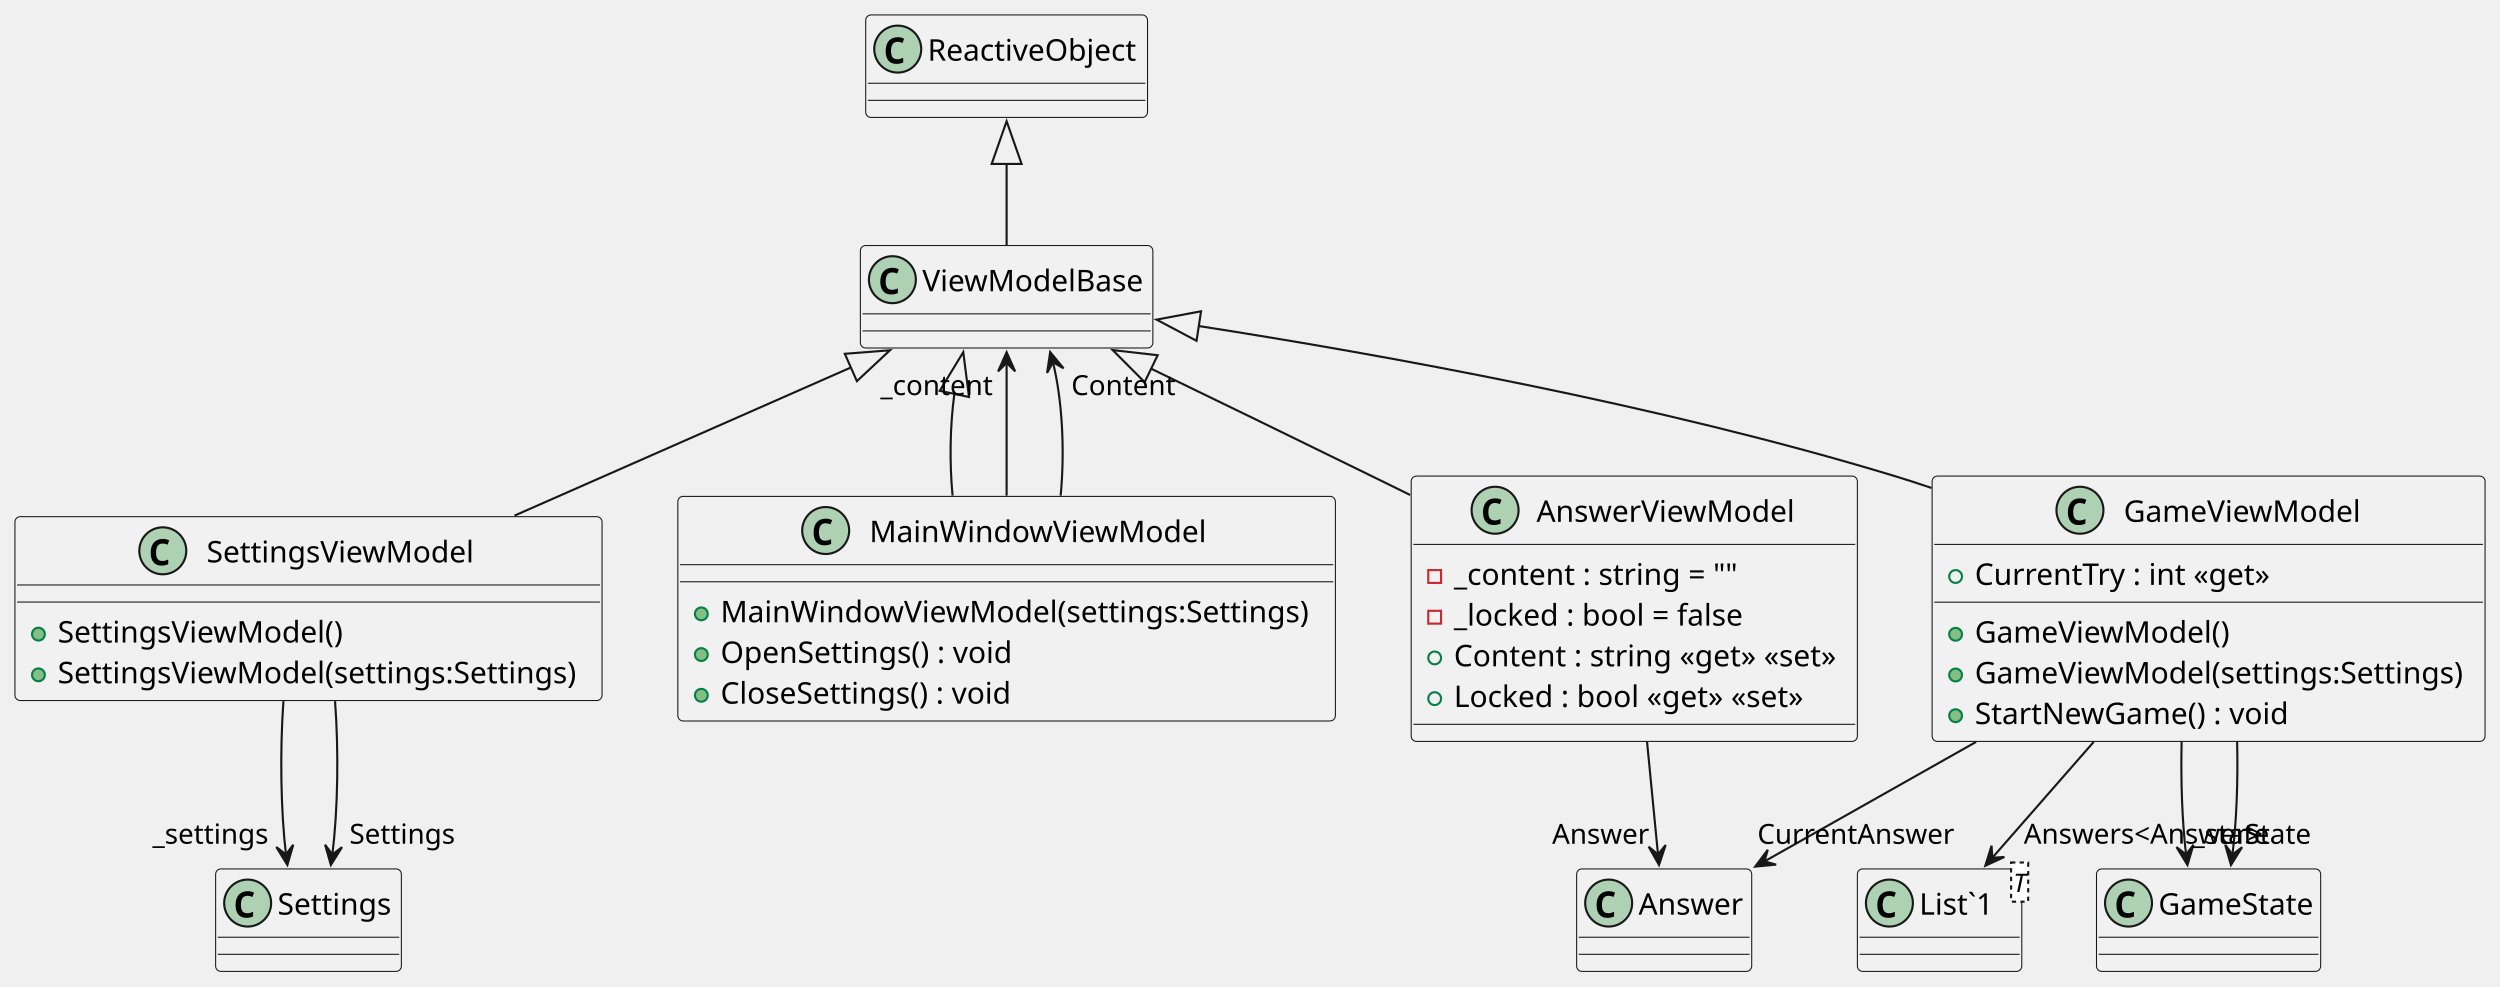
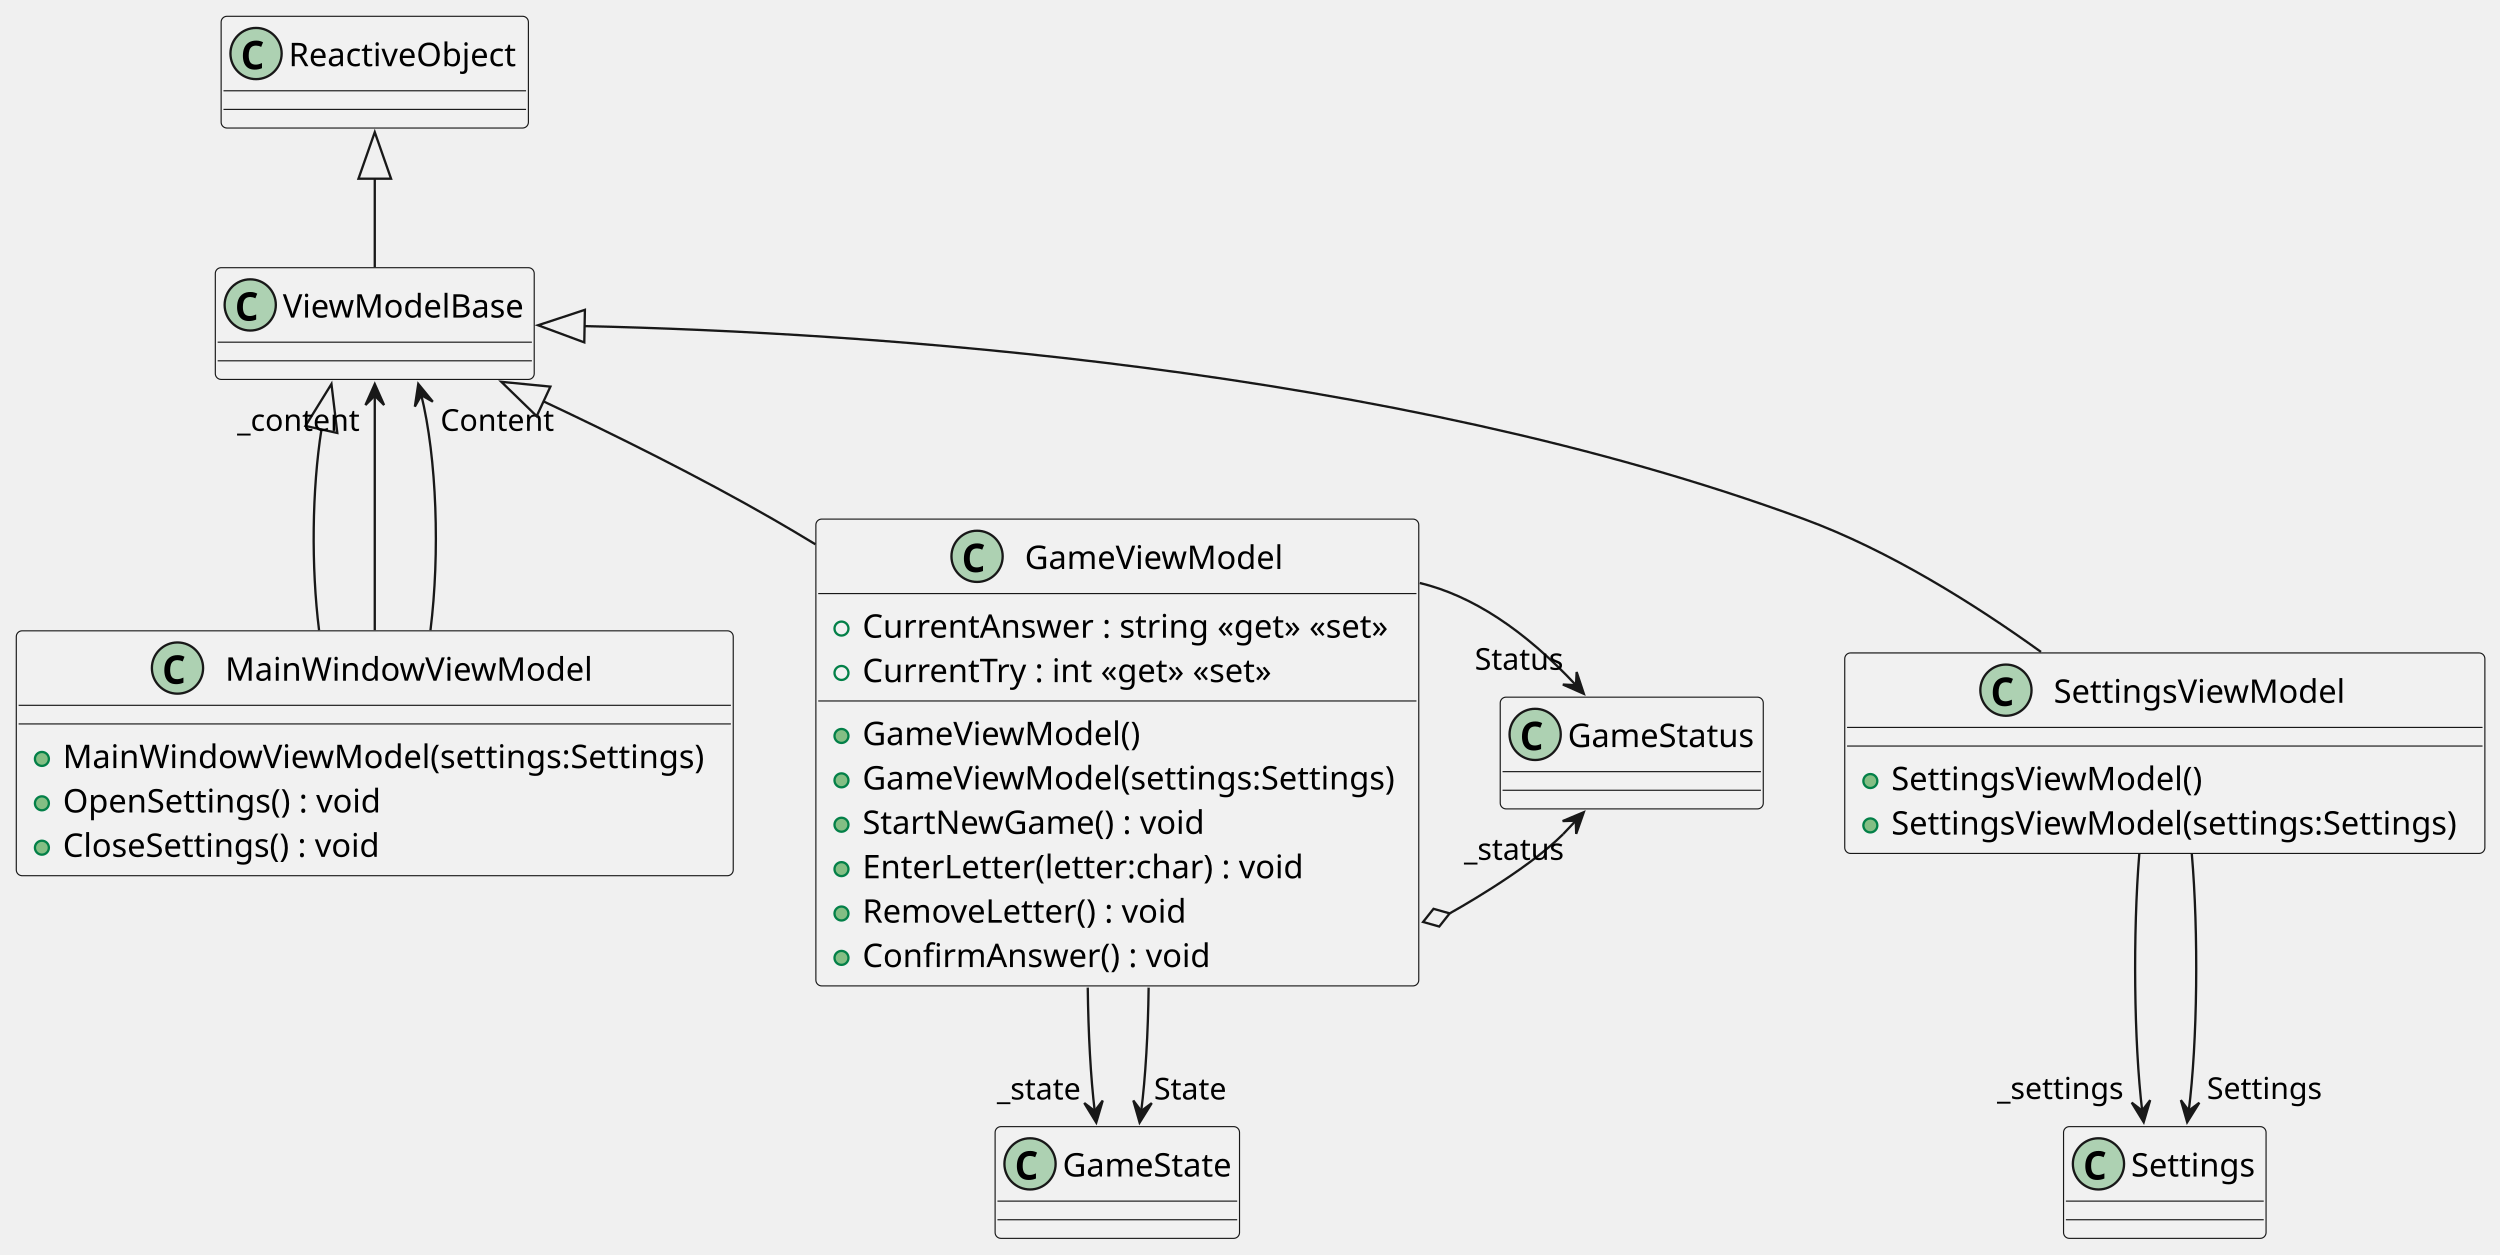
- <svg xmlns="http://www.w3.org/2000/svg" contentStyleType="text/css" height="462px" preserveAspectRatio="none" style="width:1171px;height:462px;background:#FFFFFF;" version="1.1" viewBox="0 0 1171 462" width="1171px" zoomAndPan="magnify">
+ <svg xmlns="http://www.w3.org/2000/svg" contentStyleType="text/css" height="539px" preserveAspectRatio="none" style="width:1074px;height:539px;background:#FFFFFF;" version="1.1" viewBox="0 0 1074 539" width="1074px" zoomAndPan="magnify">
  <defs />
  <g>
-     <g id="elem_AnswerViewModel">
-       <rect codeLine="1" fill="#F1F1F1" height="124.272" id="AnswerViewModel" rx="2.5" ry="2.5" style="stroke:#181818;stroke-width:0.5;" width="209" x="661" y="223" />
-       <ellipse cx="700.3" cy="239" fill="#ADD1B2" rx="11" ry="11" style="stroke:#181818;stroke-width:1.0;" />
-       <path d="M699.769,245.922 Q698.019,245.922 696.878,245.188 Q695.753,244.438 695.191,243.094 Q694.644,241.734 694.644,239.938 Q694.644,237.906 695.3,236.453 Q695.956,235 697.237,234.219 Q698.519,233.438 700.394,233.438 Q701.284,233.438 701.956,233.625 Q702.628,233.797 703.316,234.141 L702.503,236.156 Q701.878,235.844 701.331,235.719 Q700.8,235.594 700.316,235.594 Q699.144,235.594 698.441,236.125 Q697.737,236.656 697.441,237.609 Q697.144,238.562 697.144,239.828 Q697.144,241.844 697.862,242.812 Q698.581,243.766 700.175,243.766 Q700.769,243.766 701.394,243.609 Q702.019,243.453 702.847,243.078 L702.847,245.297 Q702.112,245.609 701.316,245.766 Q700.534,245.922 699.769,245.922 Z " fill="#000000" />
-       <text fill="#000000" font-family="sans-serif" font-size="14" lengthAdjust="spacing" textLength="123" x="719.7" y="244.432">AnswerViewModel</text>
-       <line style="stroke:#181818;stroke-width:0.5;" x1="662" x2="869" y1="255" y2="255" />
-       <rect fill="none" height="6" style="stroke:#C82930;stroke-width:1.0;" width="6" x="669" y="267.034" />
-       <text fill="#000000" font-family="sans-serif" font-size="14" lengthAdjust="spacing" textLength="137" x="681" y="273.966">_content : string = ""</text>
-       <rect fill="none" height="6" style="stroke:#C82930;stroke-width:1.0;" width="6" x="669" y="286.102" />
-       <text fill="#000000" font-family="sans-serif" font-size="14" lengthAdjust="spacing" textLength="138" x="681" y="293.034">_locked : bool = false</text>
-       <ellipse cx="672" cy="308.17" fill="none" rx="3" ry="3" style="stroke:#038048;stroke-width:1.0;" />
-       <text fill="#000000" font-family="sans-serif" font-size="14" lengthAdjust="spacing" textLength="183" x="681" y="312.102">Content : string «get» «set»</text>
-       <ellipse cx="672" cy="327.238" fill="none" rx="3" ry="3" style="stroke:#038048;stroke-width:1.0;" />
-       <text fill="#000000" font-family="sans-serif" font-size="14" lengthAdjust="spacing" textLength="165" x="681" y="331.17">Locked : bool «get» «set»</text>
-       <line style="stroke:#181818;stroke-width:0.5;" x1="662" x2="869" y1="339.272" y2="339.272" />
+     <g id="elem_MainWindowViewModel">
+       <rect codeLine="1" fill="#F1F1F1" height="105.204" id="MainWindowViewModel" rx="2.5" ry="2.5" style="stroke:#181818;stroke-width:0.5;" width="308" x="7" y="271" />
+       <ellipse cx="76.25" cy="287" fill="#ADD1B2" rx="11" ry="11" style="stroke:#181818;stroke-width:1.0;" />
+       <path d="M75.719,293.922 Q73.969,293.922 72.828,293.188 Q71.703,292.438 71.141,291.094 Q70.594,289.734 70.594,287.938 Q70.594,285.906 71.25,284.453 Q71.906,283 73.188,282.219 Q74.469,281.438 76.344,281.438 Q77.234,281.438 77.906,281.625 Q78.578,281.797 79.266,282.141 L78.453,284.156 Q77.828,283.844 77.281,283.719 Q76.75,283.594 76.266,283.594 Q75.094,283.594 74.391,284.125 Q73.688,284.656 73.391,285.609 Q73.094,286.562 73.094,287.828 Q73.094,289.844 73.812,290.812 Q74.531,291.766 76.125,291.766 Q76.719,291.766 77.344,291.609 Q77.969,291.453 78.797,291.078 L78.797,293.297 Q78.062,293.609 77.266,293.766 Q76.484,293.922 75.719,293.922 Z " fill="#000000" />
+       <text fill="#000000" font-family="sans-serif" font-size="14" lengthAdjust="spacing" textLength="161" x="96.75" y="292.432">MainWindowViewModel</text>
+       <line style="stroke:#181818;stroke-width:0.5;" x1="8" x2="314" y1="303" y2="303" />
+       <line style="stroke:#181818;stroke-width:0.5;" x1="8" x2="314" y1="311" y2="311" />
+       <ellipse cx="18" cy="326.034" fill="#84BE84" rx="3" ry="3" style="stroke:#038048;stroke-width:1.0;" />
+       <text fill="#000000" font-family="sans-serif" font-size="14" lengthAdjust="spacing" textLength="282" x="27" y="329.966">MainWindowViewModel(settings:Settings)</text>
+       <ellipse cx="18" cy="345.102" fill="#84BE84" rx="3" ry="3" style="stroke:#038048;stroke-width:1.0;" />
+       <text fill="#000000" font-family="sans-serif" font-size="14" lengthAdjust="spacing" textLength="140" x="27" y="349.034">OpenSettings() : void</text>
+       <ellipse cx="18" cy="364.17" fill="#84BE84" rx="3" ry="3" style="stroke:#038048;stroke-width:1.0;" />
+       <text fill="#000000" font-family="sans-serif" font-size="14" lengthAdjust="spacing" textLength="139" x="27" y="368.102">CloseSettings() : void</text>
    </g>
    <g id="elem_ViewModelBase">
-       <rect codeLine="1" fill="#F1F1F1" height="48" id="ViewModelBase" rx="2.5" ry="2.5" style="stroke:#181818;stroke-width:0.5;" width="137" x="403" y="115" />
-       <ellipse cx="418" cy="131" fill="#ADD1B2" rx="11" ry="11" style="stroke:#181818;stroke-width:1.0;" />
-       <path d="M417.469,137.922 Q415.719,137.922 414.578,137.188 Q413.453,136.438 412.891,135.094 Q412.344,133.734 412.344,131.938 Q412.344,129.906 413,128.453 Q413.656,127 414.938,126.219 Q416.219,125.438 418.094,125.438 Q418.984,125.438 419.656,125.625 Q420.328,125.797 421.016,126.141 L420.203,128.156 Q419.578,127.844 419.031,127.719 Q418.5,127.594 418.016,127.594 Q416.844,127.594 416.141,128.125 Q415.438,128.656 415.141,129.609 Q414.844,130.562 414.844,131.828 Q414.844,133.844 415.562,134.812 Q416.281,135.766 417.875,135.766 Q418.469,135.766 419.094,135.609 Q419.719,135.453 420.547,135.078 L420.547,137.297 Q419.812,137.609 419.016,137.766 Q418.234,137.922 417.469,137.922 Z " fill="#000000" />
-       <text fill="#000000" font-family="sans-serif" font-size="14" lengthAdjust="spacing" textLength="105" x="432" y="136.432">ViewModelBase</text>
-       <line style="stroke:#181818;stroke-width:0.5;" x1="404" x2="539" y1="147" y2="147" />
-       <line style="stroke:#181818;stroke-width:0.5;" x1="404" x2="539" y1="155" y2="155" />
-     </g>
-     <g id="elem_Answer">
-       <rect fill="#F1F1F1" height="48" id="Answer" rx="2.5" ry="2.5" style="stroke:#181818;stroke-width:0.5;" width="82" x="738.5" y="407" />
-       <ellipse cx="753.5" cy="423" fill="#ADD1B2" rx="11" ry="11" style="stroke:#181818;stroke-width:1.0;" />
-       <path d="M752.969,429.922 Q751.219,429.922 750.078,429.188 Q748.953,428.438 748.391,427.094 Q747.844,425.734 747.844,423.938 Q747.844,421.906 748.5,420.453 Q749.156,419 750.438,418.219 Q751.719,417.438 753.594,417.438 Q754.484,417.438 755.156,417.625 Q755.828,417.797 756.516,418.141 L755.703,420.156 Q755.078,419.844 754.531,419.719 Q754,419.594 753.516,419.594 Q752.344,419.594 751.641,420.125 Q750.938,420.656 750.641,421.609 Q750.344,422.562 750.344,423.828 Q750.344,425.844 751.062,426.812 Q751.781,427.766 753.375,427.766 Q753.969,427.766 754.594,427.609 Q755.219,427.453 756.047,427.078 L756.047,429.297 Q755.312,429.609 754.516,429.766 Q753.734,429.922 752.969,429.922 Z " fill="#000000" />
-       <text fill="#000000" font-family="sans-serif" font-size="14" lengthAdjust="spacing" textLength="50" x="767.5" y="428.432">Answer</text>
-       <line style="stroke:#181818;stroke-width:0.5;" x1="739.5" x2="819.5" y1="439" y2="439" />
-       <line style="stroke:#181818;stroke-width:0.5;" x1="739.5" x2="819.5" y1="447" y2="447" />
-     </g>
-     <g id="elem_MainWindowViewModel">
-       <rect codeLine="1" fill="#F1F1F1" height="105.204" id="MainWindowViewModel" rx="2.5" ry="2.5" style="stroke:#181818;stroke-width:0.5;" width="308" x="317.5" y="232.5" />
-       <ellipse cx="386.75" cy="248.5" fill="#ADD1B2" rx="11" ry="11" style="stroke:#181818;stroke-width:1.0;" />
-       <path d="M386.219,255.422 Q384.469,255.422 383.328,254.688 Q382.203,253.938 381.641,252.594 Q381.094,251.234 381.094,249.438 Q381.094,247.406 381.75,245.953 Q382.406,244.5 383.688,243.719 Q384.969,242.938 386.844,242.938 Q387.734,242.938 388.406,243.125 Q389.078,243.297 389.766,243.641 L388.953,245.656 Q388.328,245.344 387.781,245.219 Q387.25,245.094 386.766,245.094 Q385.594,245.094 384.891,245.625 Q384.188,246.156 383.891,247.109 Q383.594,248.062 383.594,249.328 Q383.594,251.344 384.312,252.312 Q385.031,253.266 386.625,253.266 Q387.219,253.266 387.844,253.109 Q388.469,252.953 389.297,252.578 L389.297,254.797 Q388.562,255.109 387.766,255.266 Q386.984,255.422 386.219,255.422 Z " fill="#000000" />
-       <text fill="#000000" font-family="sans-serif" font-size="14" lengthAdjust="spacing" textLength="161" x="407.25" y="253.932">MainWindowViewModel</text>
-       <line style="stroke:#181818;stroke-width:0.5;" x1="318.5" x2="624.5" y1="264.5" y2="264.5" />
-       <line style="stroke:#181818;stroke-width:0.5;" x1="318.5" x2="624.5" y1="272.5" y2="272.5" />
-       <ellipse cx="328.5" cy="287.534" fill="#84BE84" rx="3" ry="3" style="stroke:#038048;stroke-width:1.0;" />
-       <text fill="#000000" font-family="sans-serif" font-size="14" lengthAdjust="spacing" textLength="282" x="337.5" y="291.466">MainWindowViewModel(settings:Settings)</text>
-       <ellipse cx="328.5" cy="306.602" fill="#84BE84" rx="3" ry="3" style="stroke:#038048;stroke-width:1.0;" />
-       <text fill="#000000" font-family="sans-serif" font-size="14" lengthAdjust="spacing" textLength="140" x="337.5" y="310.534">OpenSettings() : void</text>
-       <ellipse cx="328.5" cy="325.67" fill="#84BE84" rx="3" ry="3" style="stroke:#038048;stroke-width:1.0;" />
-       <text fill="#000000" font-family="sans-serif" font-size="14" lengthAdjust="spacing" textLength="139" x="337.5" y="329.602">CloseSettings() : void</text>
+       <rect codeLine="1" fill="#F1F1F1" height="48" id="ViewModelBase" rx="2.5" ry="2.5" style="stroke:#181818;stroke-width:0.5;" width="137" x="92.5" y="115" />
+       <ellipse cx="107.5" cy="131" fill="#ADD1B2" rx="11" ry="11" style="stroke:#181818;stroke-width:1.0;" />
+       <path d="M106.969,137.922 Q105.219,137.922 104.078,137.188 Q102.953,136.438 102.391,135.094 Q101.844,133.734 101.844,131.938 Q101.844,129.906 102.5,128.453 Q103.156,127 104.438,126.219 Q105.719,125.438 107.594,125.438 Q108.484,125.438 109.156,125.625 Q109.828,125.797 110.516,126.141 L109.703,128.156 Q109.078,127.844 108.531,127.719 Q108,127.594 107.516,127.594 Q106.344,127.594 105.641,128.125 Q104.938,128.656 104.641,129.609 Q104.344,130.562 104.344,131.828 Q104.344,133.844 105.062,134.812 Q105.781,135.766 107.375,135.766 Q107.969,135.766 108.594,135.609 Q109.219,135.453 110.047,135.078 L110.047,137.297 Q109.312,137.609 108.516,137.766 Q107.734,137.922 106.969,137.922 Z " fill="#000000" />
+       <text fill="#000000" font-family="sans-serif" font-size="14" lengthAdjust="spacing" textLength="105" x="121.5" y="136.432">ViewModelBase</text>
+       <line style="stroke:#181818;stroke-width:0.5;" x1="93.5" x2="228.5" y1="147" y2="147" />
+       <line style="stroke:#181818;stroke-width:0.5;" x1="93.5" x2="228.5" y1="155" y2="155" />
    </g>
    <g id="elem_SettingsViewModel">
-       <rect codeLine="1" fill="#F1F1F1" height="86.136" id="SettingsViewModel" rx="2.5" ry="2.5" style="stroke:#181818;stroke-width:0.5;" width="275" x="7" y="242" />
-       <ellipse cx="76.25" cy="258" fill="#ADD1B2" rx="11" ry="11" style="stroke:#181818;stroke-width:1.0;" />
-       <path d="M75.719,264.922 Q73.969,264.922 72.828,264.188 Q71.703,263.438 71.141,262.094 Q70.594,260.734 70.594,258.938 Q70.594,256.906 71.25,255.453 Q71.906,254 73.188,253.219 Q74.469,252.438 76.344,252.438 Q77.234,252.438 77.906,252.625 Q78.578,252.797 79.266,253.141 L78.453,255.156 Q77.828,254.844 77.281,254.719 Q76.75,254.594 76.266,254.594 Q75.094,254.594 74.391,255.125 Q73.688,255.656 73.391,256.609 Q73.094,257.562 73.094,258.828 Q73.094,260.844 73.812,261.812 Q74.531,262.766 76.125,262.766 Q76.719,262.766 77.344,262.609 Q77.969,262.453 78.797,262.078 L78.797,264.297 Q78.062,264.609 77.266,264.766 Q76.484,264.922 75.719,264.922 Z " fill="#000000" />
-       <text fill="#000000" font-family="sans-serif" font-size="14" lengthAdjust="spacing" textLength="128" x="96.75" y="263.432">SettingsViewModel</text>
-       <line style="stroke:#181818;stroke-width:0.5;" x1="8" x2="281" y1="274" y2="274" />
-       <line style="stroke:#181818;stroke-width:0.5;" x1="8" x2="281" y1="282" y2="282" />
-       <ellipse cx="18" cy="297.034" fill="#84BE84" rx="3" ry="3" style="stroke:#038048;stroke-width:1.0;" />
-       <text fill="#000000" font-family="sans-serif" font-size="14" lengthAdjust="spacing" textLength="136" x="27" y="300.966">SettingsViewModel()</text>
-       <ellipse cx="18" cy="316.102" fill="#84BE84" rx="3" ry="3" style="stroke:#038048;stroke-width:1.0;" />
-       <text fill="#000000" font-family="sans-serif" font-size="14" lengthAdjust="spacing" textLength="249" x="27" y="320.034">SettingsViewModel(settings:Settings)</text>
+       <rect codeLine="1" fill="#F1F1F1" height="86.136" id="SettingsViewModel" rx="2.5" ry="2.5" style="stroke:#181818;stroke-width:0.5;" width="275" x="792.5" y="280.5" />
+       <ellipse cx="861.75" cy="296.5" fill="#ADD1B2" rx="11" ry="11" style="stroke:#181818;stroke-width:1.0;" />
+       <path d="M861.219,303.422 Q859.469,303.422 858.328,302.688 Q857.203,301.938 856.641,300.594 Q856.094,299.234 856.094,297.438 Q856.094,295.406 856.75,293.953 Q857.406,292.5 858.688,291.719 Q859.969,290.938 861.844,290.938 Q862.734,290.938 863.406,291.125 Q864.078,291.297 864.766,291.641 L863.953,293.656 Q863.328,293.344 862.781,293.219 Q862.25,293.094 861.766,293.094 Q860.594,293.094 859.891,293.625 Q859.188,294.156 858.891,295.109 Q858.594,296.062 858.594,297.328 Q858.594,299.344 859.312,300.312 Q860.031,301.266 861.625,301.266 Q862.219,301.266 862.844,301.109 Q863.469,300.953 864.297,300.578 L864.297,302.797 Q863.562,303.109 862.766,303.266 Q861.984,303.422 861.219,303.422 Z " fill="#000000" />
+       <text fill="#000000" font-family="sans-serif" font-size="14" lengthAdjust="spacing" textLength="128" x="882.25" y="301.932">SettingsViewModel</text>
+       <line style="stroke:#181818;stroke-width:0.5;" x1="793.5" x2="1066.5" y1="312.5" y2="312.5" />
+       <line style="stroke:#181818;stroke-width:0.5;" x1="793.5" x2="1066.5" y1="320.5" y2="320.5" />
+       <ellipse cx="803.5" cy="335.534" fill="#84BE84" rx="3" ry="3" style="stroke:#038048;stroke-width:1.0;" />
+       <text fill="#000000" font-family="sans-serif" font-size="14" lengthAdjust="spacing" textLength="136" x="812.5" y="339.466">SettingsViewModel()</text>
+       <ellipse cx="803.5" cy="354.602" fill="#84BE84" rx="3" ry="3" style="stroke:#038048;stroke-width:1.0;" />
+       <text fill="#000000" font-family="sans-serif" font-size="14" lengthAdjust="spacing" textLength="249" x="812.5" y="358.534">SettingsViewModel(settings:Settings)</text>
    </g>
    <g id="elem_Settings">
-       <rect fill="#F1F1F1" height="48" id="Settings" rx="2.5" ry="2.5" style="stroke:#181818;stroke-width:0.5;" width="87" x="101" y="407" />
-       <ellipse cx="116" cy="423" fill="#ADD1B2" rx="11" ry="11" style="stroke:#181818;stroke-width:1.0;" />
-       <path d="M115.469,429.922 Q113.719,429.922 112.578,429.188 Q111.453,428.438 110.891,427.094 Q110.344,425.734 110.344,423.938 Q110.344,421.906 111,420.453 Q111.656,419 112.938,418.219 Q114.219,417.438 116.094,417.438 Q116.984,417.438 117.656,417.625 Q118.328,417.797 119.016,418.141 L118.203,420.156 Q117.578,419.844 117.031,419.719 Q116.5,419.594 116.016,419.594 Q114.844,419.594 114.141,420.125 Q113.438,420.656 113.141,421.609 Q112.844,422.562 112.844,423.828 Q112.844,425.844 113.562,426.812 Q114.281,427.766 115.875,427.766 Q116.469,427.766 117.094,427.609 Q117.719,427.453 118.547,427.078 L118.547,429.297 Q117.812,429.609 117.016,429.766 Q116.234,429.922 115.469,429.922 Z " fill="#000000" />
-       <text fill="#000000" font-family="sans-serif" font-size="14" lengthAdjust="spacing" textLength="55" x="130" y="428.432">Settings</text>
-       <line style="stroke:#181818;stroke-width:0.5;" x1="102" x2="187" y1="439" y2="439" />
-       <line style="stroke:#181818;stroke-width:0.5;" x1="102" x2="187" y1="447" y2="447" />
+       <rect fill="#F1F1F1" height="48" id="Settings" rx="2.5" ry="2.5" style="stroke:#181818;stroke-width:0.5;" width="87" x="886.5" y="484" />
+       <ellipse cx="901.5" cy="500" fill="#ADD1B2" rx="11" ry="11" style="stroke:#181818;stroke-width:1.0;" />
+       <path d="M900.969,506.922 Q899.219,506.922 898.078,506.188 Q896.953,505.438 896.391,504.094 Q895.844,502.734 895.844,500.938 Q895.844,498.906 896.5,497.453 Q897.156,496 898.438,495.219 Q899.719,494.438 901.594,494.438 Q902.484,494.438 903.156,494.625 Q903.828,494.797 904.516,495.141 L903.703,497.156 Q903.078,496.844 902.531,496.719 Q902,496.594 901.516,496.594 Q900.344,496.594 899.641,497.125 Q898.938,497.656 898.641,498.609 Q898.344,499.562 898.344,500.828 Q898.344,502.844 899.062,503.812 Q899.781,504.766 901.375,504.766 Q901.969,504.766 902.594,504.609 Q903.219,504.453 904.047,504.078 L904.047,506.297 Q903.312,506.609 902.516,506.766 Q901.734,506.922 900.969,506.922 Z " fill="#000000" />
+       <text fill="#000000" font-family="sans-serif" font-size="14" lengthAdjust="spacing" textLength="55" x="915.5" y="505.432">Settings</text>
+       <line style="stroke:#181818;stroke-width:0.5;" x1="887.5" x2="972.5" y1="516" y2="516" />
+       <line style="stroke:#181818;stroke-width:0.5;" x1="887.5" x2="972.5" y1="524" y2="524" />
    </g>
    <g id="elem_GameViewModel">
-       <rect codeLine="1" fill="#F1F1F1" height="124.272" id="GameViewModel" rx="2.5" ry="2.5" style="stroke:#181818;stroke-width:0.5;" width="259" x="905" y="223" />
-       <ellipse cx="974.25" cy="239" fill="#ADD1B2" rx="11" ry="11" style="stroke:#181818;stroke-width:1.0;" />
-       <path d="M973.719,245.922 Q971.969,245.922 970.828,245.188 Q969.703,244.438 969.141,243.094 Q968.594,241.734 968.594,239.938 Q968.594,237.906 969.25,236.453 Q969.906,235 971.188,234.219 Q972.469,233.438 974.344,233.438 Q975.234,233.438 975.906,233.625 Q976.578,233.797 977.266,234.141 L976.453,236.156 Q975.828,235.844 975.281,235.719 Q974.75,235.594 974.266,235.594 Q973.094,235.594 972.391,236.125 Q971.688,236.656 971.391,237.609 Q971.094,238.562 971.094,239.828 Q971.094,241.844 971.812,242.812 Q972.531,243.766 974.125,243.766 Q974.719,243.766 975.344,243.609 Q975.969,243.453 976.797,243.078 L976.797,245.297 Q976.062,245.609 975.266,245.766 Q974.484,245.922 973.719,245.922 Z " fill="#000000" />
-       <text fill="#000000" font-family="sans-serif" font-size="14" lengthAdjust="spacing" textLength="112" x="994.75" y="244.432">GameViewModel</text>
-       <line style="stroke:#181818;stroke-width:0.5;" x1="906" x2="1163" y1="255" y2="255" />
-       <ellipse cx="916" cy="270.034" fill="none" rx="3" ry="3" style="stroke:#038048;stroke-width:1.0;" />
-       <text fill="#000000" font-family="sans-serif" font-size="14" lengthAdjust="spacing" textLength="143" x="925" y="273.966">CurrentTry : int «get»</text>
-       <line style="stroke:#181818;stroke-width:0.5;" x1="906" x2="1163" y1="282.068" y2="282.068" />
-       <ellipse cx="916" cy="297.102" fill="#84BE84" rx="3" ry="3" style="stroke:#038048;stroke-width:1.0;" />
-       <text fill="#000000" font-family="sans-serif" font-size="14" lengthAdjust="spacing" textLength="120" x="925" y="301.034">GameViewModel()</text>
-       <ellipse cx="916" cy="316.17" fill="#84BE84" rx="3" ry="3" style="stroke:#038048;stroke-width:1.0;" />
-       <text fill="#000000" font-family="sans-serif" font-size="14" lengthAdjust="spacing" textLength="233" x="925" y="320.102">GameViewModel(settings:Settings)</text>
-       <ellipse cx="916" cy="335.238" fill="#84BE84" rx="3" ry="3" style="stroke:#038048;stroke-width:1.0;" />
-       <text fill="#000000" font-family="sans-serif" font-size="14" lengthAdjust="spacing" textLength="149" x="925" y="339.17">StartNewGame() : void</text>
-     </g>
-     <g id="elem_List`1">
-       <rect codeLine="7" fill="#F1F1F1" height="48" id="List`1" rx="2.5" ry="2.5" style="stroke:#181818;stroke-width:0.5;" width="77" x="870" y="407" />
-       <ellipse cx="885" cy="423" fill="#ADD1B2" rx="11" ry="11" style="stroke:#181818;stroke-width:1.0;" />
-       <path d="M884.469,429.922 Q882.719,429.922 881.578,429.188 Q880.453,428.438 879.891,427.094 Q879.344,425.734 879.344,423.938 Q879.344,421.906 880,420.453 Q880.656,419 881.938,418.219 Q883.219,417.438 885.094,417.438 Q885.984,417.438 886.656,417.625 Q887.328,417.797 888.016,418.141 L887.203,420.156 Q886.578,419.844 886.031,419.719 Q885.5,419.594 885.016,419.594 Q883.844,419.594 883.141,420.125 Q882.438,420.656 882.141,421.609 Q881.844,422.562 881.844,423.828 Q881.844,425.844 882.562,426.812 Q883.281,427.766 884.875,427.766 Q885.469,427.766 886.094,427.609 Q886.719,427.453 887.547,427.078 L887.547,429.297 Q886.812,429.609 886.016,429.766 Q885.234,429.922 884.469,429.922 Z " fill="#000000" />
-       <text fill="#000000" font-family="sans-serif" font-size="14" lengthAdjust="spacing" textLength="35" x="899" y="428.432">List`1</text>
-       <rect fill="#FFFFFF" height="18.344" style="stroke:#181818;stroke-width:1.0;stroke-dasharray:2.0,2.0;" width="8" x="942" y="404" />
-       <text fill="#000000" font-family="sans-serif" font-size="12" font-style="italic" lengthAdjust="spacing" textLength="6" x="943" y="417.828">T</text>
-       <line style="stroke:#181818;stroke-width:0.5;" x1="871" x2="946" y1="439" y2="439" />
-       <line style="stroke:#181818;stroke-width:0.5;" x1="871" x2="946" y1="447" y2="447" />
+       <rect codeLine="1" fill="#F1F1F1" height="200.543" id="GameViewModel" rx="2.5" ry="2.5" style="stroke:#181818;stroke-width:0.5;" width="259" x="350.5" y="223" />
+       <ellipse cx="419.75" cy="239" fill="#ADD1B2" rx="11" ry="11" style="stroke:#181818;stroke-width:1.0;" />
+       <path d="M419.219,245.922 Q417.469,245.922 416.328,245.188 Q415.203,244.438 414.641,243.094 Q414.094,241.734 414.094,239.938 Q414.094,237.906 414.75,236.453 Q415.406,235 416.688,234.219 Q417.969,233.438 419.844,233.438 Q420.734,233.438 421.406,233.625 Q422.078,233.797 422.766,234.141 L421.953,236.156 Q421.328,235.844 420.781,235.719 Q420.25,235.594 419.766,235.594 Q418.594,235.594 417.891,236.125 Q417.188,236.656 416.891,237.609 Q416.594,238.562 416.594,239.828 Q416.594,241.844 417.312,242.812 Q418.031,243.766 419.625,243.766 Q420.219,243.766 420.844,243.609 Q421.469,243.453 422.297,243.078 L422.297,245.297 Q421.562,245.609 420.766,245.766 Q419.984,245.922 419.219,245.922 Z " fill="#000000" />
+       <text fill="#000000" font-family="sans-serif" font-size="14" lengthAdjust="spacing" textLength="112" x="440.25" y="244.432">GameViewModel</text>
+       <line style="stroke:#181818;stroke-width:0.5;" x1="351.5" x2="608.5" y1="255" y2="255" />
+       <ellipse cx="361.5" cy="270.034" fill="none" rx="3" ry="3" style="stroke:#038048;stroke-width:1.0;" />
+       <text fill="#000000" font-family="sans-serif" font-size="14" lengthAdjust="spacing" textLength="232" x="370.5" y="273.966">CurrentAnswer : string «get» «set»</text>
+       <ellipse cx="361.5" cy="289.102" fill="none" rx="3" ry="3" style="stroke:#038048;stroke-width:1.0;" />
+       <text fill="#000000" font-family="sans-serif" font-size="14" lengthAdjust="spacing" textLength="181" x="370.5" y="293.034">CurrentTry : int «get» «set»</text>
+       <line style="stroke:#181818;stroke-width:0.5;" x1="351.5" x2="608.5" y1="301.136" y2="301.136" />
+       <ellipse cx="361.5" cy="316.17" fill="#84BE84" rx="3" ry="3" style="stroke:#038048;stroke-width:1.0;" />
+       <text fill="#000000" font-family="sans-serif" font-size="14" lengthAdjust="spacing" textLength="120" x="370.5" y="320.102">GameViewModel()</text>
+       <ellipse cx="361.5" cy="335.238" fill="#84BE84" rx="3" ry="3" style="stroke:#038048;stroke-width:1.0;" />
+       <text fill="#000000" font-family="sans-serif" font-size="14" lengthAdjust="spacing" textLength="233" x="370.5" y="339.17">GameViewModel(settings:Settings)</text>
+       <ellipse cx="361.5" cy="354.306" fill="#84BE84" rx="3" ry="3" style="stroke:#038048;stroke-width:1.0;" />
+       <text fill="#000000" font-family="sans-serif" font-size="14" lengthAdjust="spacing" textLength="149" x="370.5" y="358.238">StartNewGame() : void</text>
+       <ellipse cx="361.5" cy="373.373" fill="#84BE84" rx="3" ry="3" style="stroke:#038048;stroke-width:1.0;" />
+       <text fill="#000000" font-family="sans-serif" font-size="14" lengthAdjust="spacing" textLength="193" x="370.5" y="377.305">EnterLetter(letter:char) : void</text>
+       <ellipse cx="361.5" cy="392.442" fill="#84BE84" rx="3" ry="3" style="stroke:#038048;stroke-width:1.0;" />
+       <text fill="#000000" font-family="sans-serif" font-size="14" lengthAdjust="spacing" textLength="140" x="370.5" y="396.373">RemoveLetter() : void</text>
+       <ellipse cx="361.5" cy="411.509" fill="#84BE84" rx="3" ry="3" style="stroke:#038048;stroke-width:1.0;" />
+       <text fill="#000000" font-family="sans-serif" font-size="14" lengthAdjust="spacing" textLength="152" x="370.5" y="415.441">ConfirmAnswer() : void</text>
    </g>
    <g id="elem_GameState">
-       <rect fill="#F1F1F1" height="48" id="GameState" rx="2.5" ry="2.5" style="stroke:#181818;stroke-width:0.5;" width="105" x="982" y="407" />
-       <ellipse cx="997" cy="423" fill="#ADD1B2" rx="11" ry="11" style="stroke:#181818;stroke-width:1.0;" />
-       <path d="M996.469,429.922 Q994.719,429.922 993.578,429.188 Q992.453,428.438 991.891,427.094 Q991.344,425.734 991.344,423.938 Q991.344,421.906 992,420.453 Q992.656,419 993.938,418.219 Q995.219,417.438 997.094,417.438 Q997.984,417.438 998.656,417.625 Q999.328,417.797 1000.016,418.141 L999.203,420.156 Q998.578,419.844 998.031,419.719 Q997.5,419.594 997.016,419.594 Q995.844,419.594 995.141,420.125 Q994.438,420.656 994.141,421.609 Q993.844,422.562 993.844,423.828 Q993.844,425.844 994.562,426.812 Q995.281,427.766 996.875,427.766 Q997.469,427.766 998.094,427.609 Q998.719,427.453 999.547,427.078 L999.547,429.297 Q998.812,429.609 998.016,429.766 Q997.234,429.922 996.469,429.922 Z " fill="#000000" />
-       <text fill="#000000" font-family="sans-serif" font-size="14" lengthAdjust="spacing" textLength="73" x="1011" y="428.432">GameState</text>
-       <line style="stroke:#181818;stroke-width:0.5;" x1="983" x2="1086" y1="439" y2="439" />
-       <line style="stroke:#181818;stroke-width:0.5;" x1="983" x2="1086" y1="447" y2="447" />
+       <rect fill="#F1F1F1" height="48" id="GameState" rx="2.5" ry="2.5" style="stroke:#181818;stroke-width:0.5;" width="105" x="427.5" y="484" />
+       <ellipse cx="442.5" cy="500" fill="#ADD1B2" rx="11" ry="11" style="stroke:#181818;stroke-width:1.0;" />
+       <path d="M441.969,506.922 Q440.219,506.922 439.078,506.188 Q437.953,505.438 437.391,504.094 Q436.844,502.734 436.844,500.938 Q436.844,498.906 437.5,497.453 Q438.156,496 439.438,495.219 Q440.719,494.438 442.594,494.438 Q443.484,494.438 444.156,494.625 Q444.828,494.797 445.516,495.141 L444.703,497.156 Q444.078,496.844 443.531,496.719 Q443,496.594 442.516,496.594 Q441.344,496.594 440.641,497.125 Q439.938,497.656 439.641,498.609 Q439.344,499.562 439.344,500.828 Q439.344,502.844 440.062,503.812 Q440.781,504.766 442.375,504.766 Q442.969,504.766 443.594,504.609 Q444.219,504.453 445.047,504.078 L445.047,506.297 Q444.312,506.609 443.516,506.766 Q442.734,506.922 441.969,506.922 Z " fill="#000000" />
+       <text fill="#000000" font-family="sans-serif" font-size="14" lengthAdjust="spacing" textLength="73" x="456.5" y="505.432">GameState</text>
+       <line style="stroke:#181818;stroke-width:0.5;" x1="428.5" x2="531.5" y1="516" y2="516" />
+       <line style="stroke:#181818;stroke-width:0.5;" x1="428.5" x2="531.5" y1="524" y2="524" />
+     </g>
+     <g id="elem_GameStatus">
+       <rect fill="#F1F1F1" height="48" id="GameStatus" rx="2.5" ry="2.5" style="stroke:#181818;stroke-width:0.5;" width="113" x="644.5" y="299.5" />
+       <ellipse cx="659.5" cy="315.5" fill="#ADD1B2" rx="11" ry="11" style="stroke:#181818;stroke-width:1.0;" />
+       <path d="M658.969,322.422 Q657.219,322.422 656.078,321.688 Q654.953,320.938 654.391,319.594 Q653.844,318.234 653.844,316.438 Q653.844,314.406 654.5,312.953 Q655.156,311.5 656.438,310.719 Q657.719,309.938 659.594,309.938 Q660.484,309.938 661.156,310.125 Q661.828,310.297 662.516,310.641 L661.703,312.656 Q661.078,312.344 660.531,312.219 Q660,312.094 659.516,312.094 Q658.344,312.094 657.641,312.625 Q656.938,313.156 656.641,314.109 Q656.344,315.062 656.344,316.328 Q656.344,318.344 657.062,319.312 Q657.781,320.266 659.375,320.266 Q659.969,320.266 660.594,320.109 Q661.219,319.953 662.047,319.578 L662.047,321.797 Q661.312,322.109 660.516,322.266 Q659.734,322.422 658.969,322.422 Z " fill="#000000" />
+       <text fill="#000000" font-family="sans-serif" font-size="14" lengthAdjust="spacing" textLength="81" x="673.5" y="320.932">GameStatus</text>
+       <line style="stroke:#181818;stroke-width:0.5;" x1="645.5" x2="756.5" y1="331.5" y2="331.5" />
+       <line style="stroke:#181818;stroke-width:0.5;" x1="645.5" x2="756.5" y1="339.5" y2="339.5" />
    </g>
    <g id="elem_ReactiveObject">
-       <rect fill="#F1F1F1" height="48" id="ReactiveObject" rx="2.5" ry="2.5" style="stroke:#181818;stroke-width:0.5;" width="132" x="405.5" y="7" />
-       <ellipse cx="420.5" cy="23" fill="#ADD1B2" rx="11" ry="11" style="stroke:#181818;stroke-width:1.0;" />
-       <path d="M419.969,29.922 Q418.219,29.922 417.078,29.188 Q415.953,28.438 415.391,27.094 Q414.844,25.734 414.844,23.938 Q414.844,21.906 415.5,20.453 Q416.156,19 417.438,18.219 Q418.719,17.438 420.594,17.438 Q421.484,17.438 422.156,17.625 Q422.828,17.797 423.516,18.141 L422.703,20.156 Q422.078,19.844 421.531,19.719 Q421,19.594 420.516,19.594 Q419.344,19.594 418.641,20.125 Q417.938,20.656 417.641,21.609 Q417.344,22.562 417.344,23.828 Q417.344,25.844 418.062,26.812 Q418.781,27.766 420.375,27.766 Q420.969,27.766 421.594,27.609 Q422.219,27.453 423.047,27.078 L423.047,29.297 Q422.312,29.609 421.516,29.766 Q420.734,29.922 419.969,29.922 Z " fill="#000000" />
-       <text fill="#000000" font-family="sans-serif" font-size="14" lengthAdjust="spacing" textLength="100" x="434.5" y="28.432">ReactiveObject</text>
-       <line style="stroke:#181818;stroke-width:0.5;" x1="406.5" x2="536.5" y1="39" y2="39" />
-       <line style="stroke:#181818;stroke-width:0.5;" x1="406.5" x2="536.5" y1="47" y2="47" />
-     </g>
-     <g id="link_ViewModelBase_AnswerViewModel">
-       <path codeLine="7" d="M538.99,172.6 C570.48,187.84 608.44,206.29 642.5,223 C648.38,225.89 654.42,228.86 660.52,231.86 " fill="none" id="ViewModelBase-backto-AnswerViewModel" style="stroke:#181818;stroke-width:1.0;" />
-       <polygon fill="none" points="536.15,179,521.19,163.98,542.25,166.39,536.15,179" style="stroke:#181818;stroke-width:1.0;" />
-     </g>
-     <g id="link_AnswerViewModel_Answer">
-       <path codeLine="8" d="M771.48,347.49 C773.26,365.81 775.13,385.07 776.62,400.37 " fill="none" id="AnswerViewModel-to-Answer" style="stroke:#181818;stroke-width:1.0;" />
-       <polygon fill="#181818" points="777.08,405.16,780.186,395.814,776.594,400.184,772.224,396.592,777.08,405.16" style="stroke:#181818;stroke-width:1.0;" />
-       <text fill="#000000" font-family="sans-serif" font-size="13" lengthAdjust="spacing" textLength="44" x="727.011" y="395.245">Answer</text>
+       <rect fill="#F1F1F1" height="48" id="ReactiveObject" rx="2.5" ry="2.5" style="stroke:#181818;stroke-width:0.5;" width="132" x="95" y="7" />
+       <ellipse cx="110" cy="23" fill="#ADD1B2" rx="11" ry="11" style="stroke:#181818;stroke-width:1.0;" />
+       <path d="M109.469,29.922 Q107.719,29.922 106.578,29.188 Q105.453,28.438 104.891,27.094 Q104.344,25.734 104.344,23.938 Q104.344,21.906 105,20.453 Q105.656,19 106.938,18.219 Q108.219,17.438 110.094,17.438 Q110.984,17.438 111.656,17.625 Q112.328,17.797 113.016,18.141 L112.203,20.156 Q111.578,19.844 111.031,19.719 Q110.5,19.594 110.016,19.594 Q108.844,19.594 108.141,20.125 Q107.438,20.656 107.141,21.609 Q106.844,22.562 106.844,23.828 Q106.844,25.844 107.562,26.812 Q108.281,27.766 109.875,27.766 Q110.469,27.766 111.094,27.609 Q111.719,27.453 112.547,27.078 L112.547,29.297 Q111.812,29.609 111.016,29.766 Q110.234,29.922 109.469,29.922 Z " fill="#000000" />
+       <text fill="#000000" font-family="sans-serif" font-size="14" lengthAdjust="spacing" textLength="100" x="124" y="28.432">ReactiveObject</text>
+       <line style="stroke:#181818;stroke-width:0.5;" x1="96" x2="226" y1="39" y2="39" />
+       <line style="stroke:#181818;stroke-width:0.5;" x1="96" x2="226" y1="47" y2="47" />
    </g>
    <g id="link_ViewModelBase_MainWindowViewModel">
-       <path codeLine="6" d="M447.03,184.48 C444.98,199.57 444.7,216.56 446.19,232.17 " fill="none" id="ViewModelBase-backto-MainWindowViewModel" style="stroke:#181818;stroke-width:1.0;" />
-       <polygon fill="none" points="440.18,183.04,451.19,164.94,453.88,185.96,440.18,183.04" style="stroke:#181818;stroke-width:1.0;" />
+       <path codeLine="6" d="M138.13,184.27 C134.01,210.34 133.66,243.46 137.07,270.74 " fill="none" id="ViewModelBase-backto-MainWindowViewModel" style="stroke:#181818;stroke-width:1.0;" />
+       <polygon fill="none" points="131.24,182.98,142.39,164.96,144.91,186,131.24,182.98" style="stroke:#181818;stroke-width:1.0;" />
    </g>
    <g id="link_MainWindowViewModel_ViewModelBase">
-       <path codeLine="7" d="M471.5,232.17 C471.5,211.23 471.5,187.81 471.5,169.82 " fill="none" id="MainWindowViewModel-to-ViewModelBase" style="stroke:#181818;stroke-width:1.0;" />
-       <polygon fill="#181818" points="471.5,164.97,467.5,173.97,471.5,169.97,475.5,173.97,471.5,164.97" style="stroke:#181818;stroke-width:1.0;" />
-       <text fill="#000000" font-family="sans-serif" font-size="13" lengthAdjust="spacing" textLength="53" x="412.372" y="185.061">_content</text>
+       <path codeLine="7" d="M161,270.74 C161,238.09 161,197.07 161,169.77 " fill="none" id="MainWindowViewModel-to-ViewModelBase" style="stroke:#181818;stroke-width:1.0;" />
+       <polygon fill="#181818" points="161,165,157,174,161,170,165,174,161,165" style="stroke:#181818;stroke-width:1.0;" />
+       <text fill="#000000" font-family="sans-serif" font-size="13" lengthAdjust="spacing" textLength="53" x="101.872" y="185.098">_content</text>
    </g>
    <g id="link_MainWindowViewModel_ViewModelBase">
-       <path codeLine="8" d="M496.81,232.17 C498.82,211.05 497.6,187.4 493.13,169.35 " fill="none" id="MainWindowViewModel-to-ViewModelBase-1" style="stroke:#181818;stroke-width:1.0;" />
-       <polygon fill="#181818" points="491.9,164.91,490.465,174.654,493.243,169.726,498.171,172.504,491.9,164.91" style="stroke:#181818;stroke-width:1.0;" />
-       <text fill="#000000" font-family="sans-serif" font-size="13" lengthAdjust="spacing" textLength="49" x="501.778" y="185.061">Content</text>
+       <path codeLine="8" d="M184.93,270.74 C189.03,237.95 187.69,196.72 180.92,169.43 " fill="none" id="MainWindowViewModel-to-ViewModelBase-1" style="stroke:#181818;stroke-width:1.0;" />
+       <polygon fill="#181818" points="179.69,164.94,178.221,174.679,181.016,169.761,185.934,172.556,179.69,164.94" style="stroke:#181818;stroke-width:1.0;" />
+       <text fill="#000000" font-family="sans-serif" font-size="13" lengthAdjust="spacing" textLength="49" x="189.185" y="185.098">Content</text>
    </g>
    <g id="link_ViewModelBase_SettingsViewModel">
-       <path codeLine="5" d="M398.63,172.09 C352.17,192.55 291.44,219.29 241,241.51 " fill="none" id="ViewModelBase-backto-SettingsViewModel" style="stroke:#181818;stroke-width:1.0;" />
-       <polygon fill="none" points="395.72,165.72,416.85,164.07,401.37,178.53,395.72,165.72" style="stroke:#181818;stroke-width:1.0;" />
+       <path codeLine="5" d="M250.88,140.09 C373.17,142.88 597.1,157.55 775,223 C811.46,236.41 848.23,259.51 876.8,280.07 " fill="none" id="ViewModelBase-backto-SettingsViewModel" style="stroke:#181818;stroke-width:1.0;" />
+       <polygon fill="none" points="251.01,147.09,231.14,139.73,251.27,133.1,251.01,147.09" style="stroke:#181818;stroke-width:1.0;" />
    </g>
    <g id="link_SettingsViewModel_Settings">
-       <path codeLine="6" d="M132.76,328.43 C131.09,351.58 131.49,379.68 133.97,400.45 " fill="none" id="SettingsViewModel-to-Settings" style="stroke:#181818;stroke-width:1.0;" />
-       <polygon fill="#181818" points="134.6,405.14,137.356,395.685,133.929,400.185,129.428,396.758,134.6,405.14" style="stroke:#181818;stroke-width:1.0;" />
-       <text fill="#000000" font-family="sans-serif" font-size="13" lengthAdjust="spacing" textLength="54" x="71.408" y="395.207">_settings</text>
+       <path codeLine="6" d="M919.04,366.83 C916.29,400.74 916.71,447.46 920.31,477.45 " fill="none" id="SettingsViewModel-to-Settings" style="stroke:#181818;stroke-width:1.0;" />
+       <polygon fill="#181818" points="920.93,482.08,923.713,472.632,920.273,477.123,915.782,473.684,920.93,482.08" style="stroke:#181818;stroke-width:1.0;" />
+       <text fill="#000000" font-family="sans-serif" font-size="13" lengthAdjust="spacing" textLength="54" x="857.938" y="472.132">_settings</text>
    </g>
    <g id="link_SettingsViewModel_Settings">
-       <path codeLine="7" d="M156.93,328.43 C158.7,351.58 158.27,379.68 155.65,400.45 " fill="none" id="SettingsViewModel-to-Settings-1" style="stroke:#181818;stroke-width:1.0;" />
-       <polygon fill="#181818" points="154.98,405.15,160.199,396.798,155.679,400.199,152.278,395.679,154.98,405.15" style="stroke:#181818;stroke-width:1.0;" />
-       <text fill="#000000" font-family="sans-serif" font-size="13" lengthAdjust="spacing" textLength="49" x="163.68" y="395.207">Settings</text>
+       <path codeLine="7" d="M941.6,366.83 C944.52,400.74 944.07,447.46 940.26,477.45 " fill="none" id="SettingsViewModel-to-Settings-1" style="stroke:#181818;stroke-width:1.0;" />
+       <polygon fill="#181818" points="939.61,482.09,944.829,473.738,940.309,477.139,936.908,472.619,939.61,482.09" style="stroke:#181818;stroke-width:1.0;" />
+       <text fill="#000000" font-family="sans-serif" font-size="13" lengthAdjust="spacing" textLength="49" x="948.074" y="472.132">Settings</text>
    </g>
    <g id="link_ViewModelBase_GameViewModel">
-       <path codeLine="9" d="M561.39,152.7 C646.5,165.96 777.31,189.5 887.5,223 C893.18,224.73 898.95,226.6 904.74,228.57 " fill="none" id="ViewModelBase-backto-GameViewModel" style="stroke:#181818;stroke-width:1.0;" />
-       <polygon fill="none" points="560.46,159.64,541.74,149.71,562.57,145.8,560.46,159.64" style="stroke:#181818;stroke-width:1.0;" />
+       <path codeLine="11" d="M233.43,172.41 C264.32,186.93 300.44,204.85 332,223 C338.04,226.47 344.16,230.1 350.3,233.84 " fill="none" id="ViewModelBase-backto-GameViewModel" style="stroke:#181818;stroke-width:1.0;" />
+       <polygon fill="none" points="230.56,178.79,215.37,164.03,236.45,166.09,230.56,178.79" style="stroke:#181818;stroke-width:1.0;" />
    </g>
    <g id="link_GameViewModel_GameState">
-       <path codeLine="10" d="M1021.87,347.49 C1021.44,365.81 1022.14,385.07 1023.96,400.37 " fill="none" id="GameViewModel-to-GameState" style="stroke:#181818;stroke-width:1.0;" />
-       <polygon fill="#181818" points="1024.61,405.17,1027.393,395.722,1023.953,400.213,1019.462,396.774,1024.61,405.17" style="stroke:#181818;stroke-width:1.0;" />
-       <text fill="#000000" font-family="sans-serif" font-size="13" lengthAdjust="spacing" textLength="36" x="1026.939" y="395.245">_state</text>
+       <path codeLine="12" d="M467.3,424.29 C467.53,443.81 468.54,462.8 470.33,477.65 " fill="none" id="GameViewModel-to-GameState" style="stroke:#181818;stroke-width:1.0;" />
+       <polygon fill="#181818" points="470.95,482.25,473.733,472.802,470.293,477.293,465.802,473.854,470.95,482.25" style="stroke:#181818;stroke-width:1.0;" />
+       <text fill="#000000" font-family="sans-serif" font-size="13" lengthAdjust="spacing" textLength="36" x="428.27" y="472.345">_state</text>
    </g>
    <g id="link_GameViewModel_GameState">
-       <path codeLine="11" d="M1047.87,347.49 C1048.32,365.81 1047.59,385.07 1045.66,400.37 " fill="none" id="GameViewModel-to-GameState-1" style="stroke:#181818;stroke-width:1.0;" />
-       <polygon fill="#181818" points="1044.98,405.17,1050.203,396.82,1045.681,400.219,1042.282,395.698,1044.98,405.17" style="stroke:#181818;stroke-width:1.0;" />
-       <text fill="#000000" font-family="sans-serif" font-size="13" lengthAdjust="spacing" textLength="31" x="1051.361" y="395.245">State</text>
+       <path codeLine="14" d="M493.45,424.29 C493.21,443.81 492.13,462.8 490.23,477.65 " fill="none" id="GameViewModel-to-GameState-1" style="stroke:#181818;stroke-width:1.0;" />
+       <polygon fill="#181818" points="489.58,482.25,494.799,473.898,490.279,477.299,486.878,472.779,489.58,482.25" style="stroke:#181818;stroke-width:1.0;" />
+       <text fill="#000000" font-family="sans-serif" font-size="13" lengthAdjust="spacing" textLength="31" x="495.743" y="472.345">State</text>
    </g>
-     <g id="link_GameViewModel_List`1">
-       <path codeLine="12" d="M980.7,347.49 C964.09,366.47 946.61,386.45 933.01,401.99 " fill="none" id="GameViewModel-to-List`1" style="stroke:#181818;stroke-width:1.0;" />
-       <polygon fill="#181818" points="929.91,405.53,938.855,401.408,933.21,401.773,932.844,396.128,929.91,405.53" style="stroke:#181818;stroke-width:1.0;" />
-       <text fill="#000000" font-family="sans-serif" font-size="13" lengthAdjust="spacing" textLength="108" x="947.939" y="395.181">Answers&lt;Answer&gt;</text>
+     <g id="link_GameViewModel_GameStatus">
+       <path codeLine="13" d="M622.778,392.388 C622.778,392.388 655.53,374.34 671.49,358.38 " fill="none" id="GameViewModel-GameStatus" style="stroke:#181818;stroke-width:1.0;" />
+       <polygon fill="none" points="611.36,396.08,618.3,398.04,622.778,392.388,615.838,390.428,611.36,396.08" style="stroke:#181818;stroke-width:1.0;" />
+       <polygon fill="#181818" points="680.39,348.93,671.306,352.736,676.96,352.568,677.128,358.223,680.39,348.93" style="stroke:#181818;stroke-width:1.0;" />
+       <line style="stroke:#181818;stroke-width:1.0;" x1="676.96" x2="671.48" y1="352.568" y2="358.39" />
+       <text fill="#000000" font-family="sans-serif" font-size="13" lengthAdjust="spacing" textLength="43" x="628.933" y="369.401">_status</text>
    </g>
-     <g id="link_GameViewModel_Answer">
-       <path codeLine="13" d="M925.62,347.49 C890.84,367.12 854.18,387.83 826.28,403.58 " fill="none" id="GameViewModel-to-Answer" style="stroke:#181818;stroke-width:1.0;" />
-       <polygon fill="#181818" points="822.14,405.92,831.944,404.983,826.495,403.464,828.014,398.015,822.14,405.92" style="stroke:#181818;stroke-width:1.0;" />
-       <text fill="#000000" font-family="sans-serif" font-size="13" lengthAdjust="spacing" textLength="90" x="823.15" y="395.259">CurrentAnswer</text>
+     <g id="link_GameViewModel_GameStatus">
+       <path codeLine="15" d="M609.92,250.45 C632.36,255.84 654.8,270.54 677.24,294.57 " fill="none" id="GameViewModel-to-GameStatus" style="stroke:#181818;stroke-width:1.0;" />
+       <polygon fill="#181818" points="680.41,298.05,677.325,288.697,677.05,294.347,671.4,294.073,680.41,298.05" style="stroke:#181818;stroke-width:1.0;" />
+       <text fill="#000000" font-family="sans-serif" font-size="13" lengthAdjust="spacing" textLength="38" x="633.546" y="287.745">Status</text>
    </g>
    <g id="link_ReactiveObject_ViewModelBase">
-       <path codeLine="3" d="M471.5,76.72 C471.5,89.82 471.5,103.62 471.5,114.79 " fill="none" id="ReactiveObject-backto-ViewModelBase" style="stroke:#181818;stroke-width:1.0;" />
-       <polygon fill="none" points="464.5,76.78,471.5,56.78,478.5,76.78,464.5,76.78" style="stroke:#181818;stroke-width:1.0;" />
+       <path codeLine="3" d="M161,76.72 C161,89.82 161,103.62 161,114.79 " fill="none" id="ReactiveObject-backto-ViewModelBase" style="stroke:#181818;stroke-width:1.0;" />
+       <polygon fill="none" points="154,76.78,161,56.78,168,76.78,154,76.78" style="stroke:#181818;stroke-width:1.0;" />
    </g>
  </g>
</svg>
